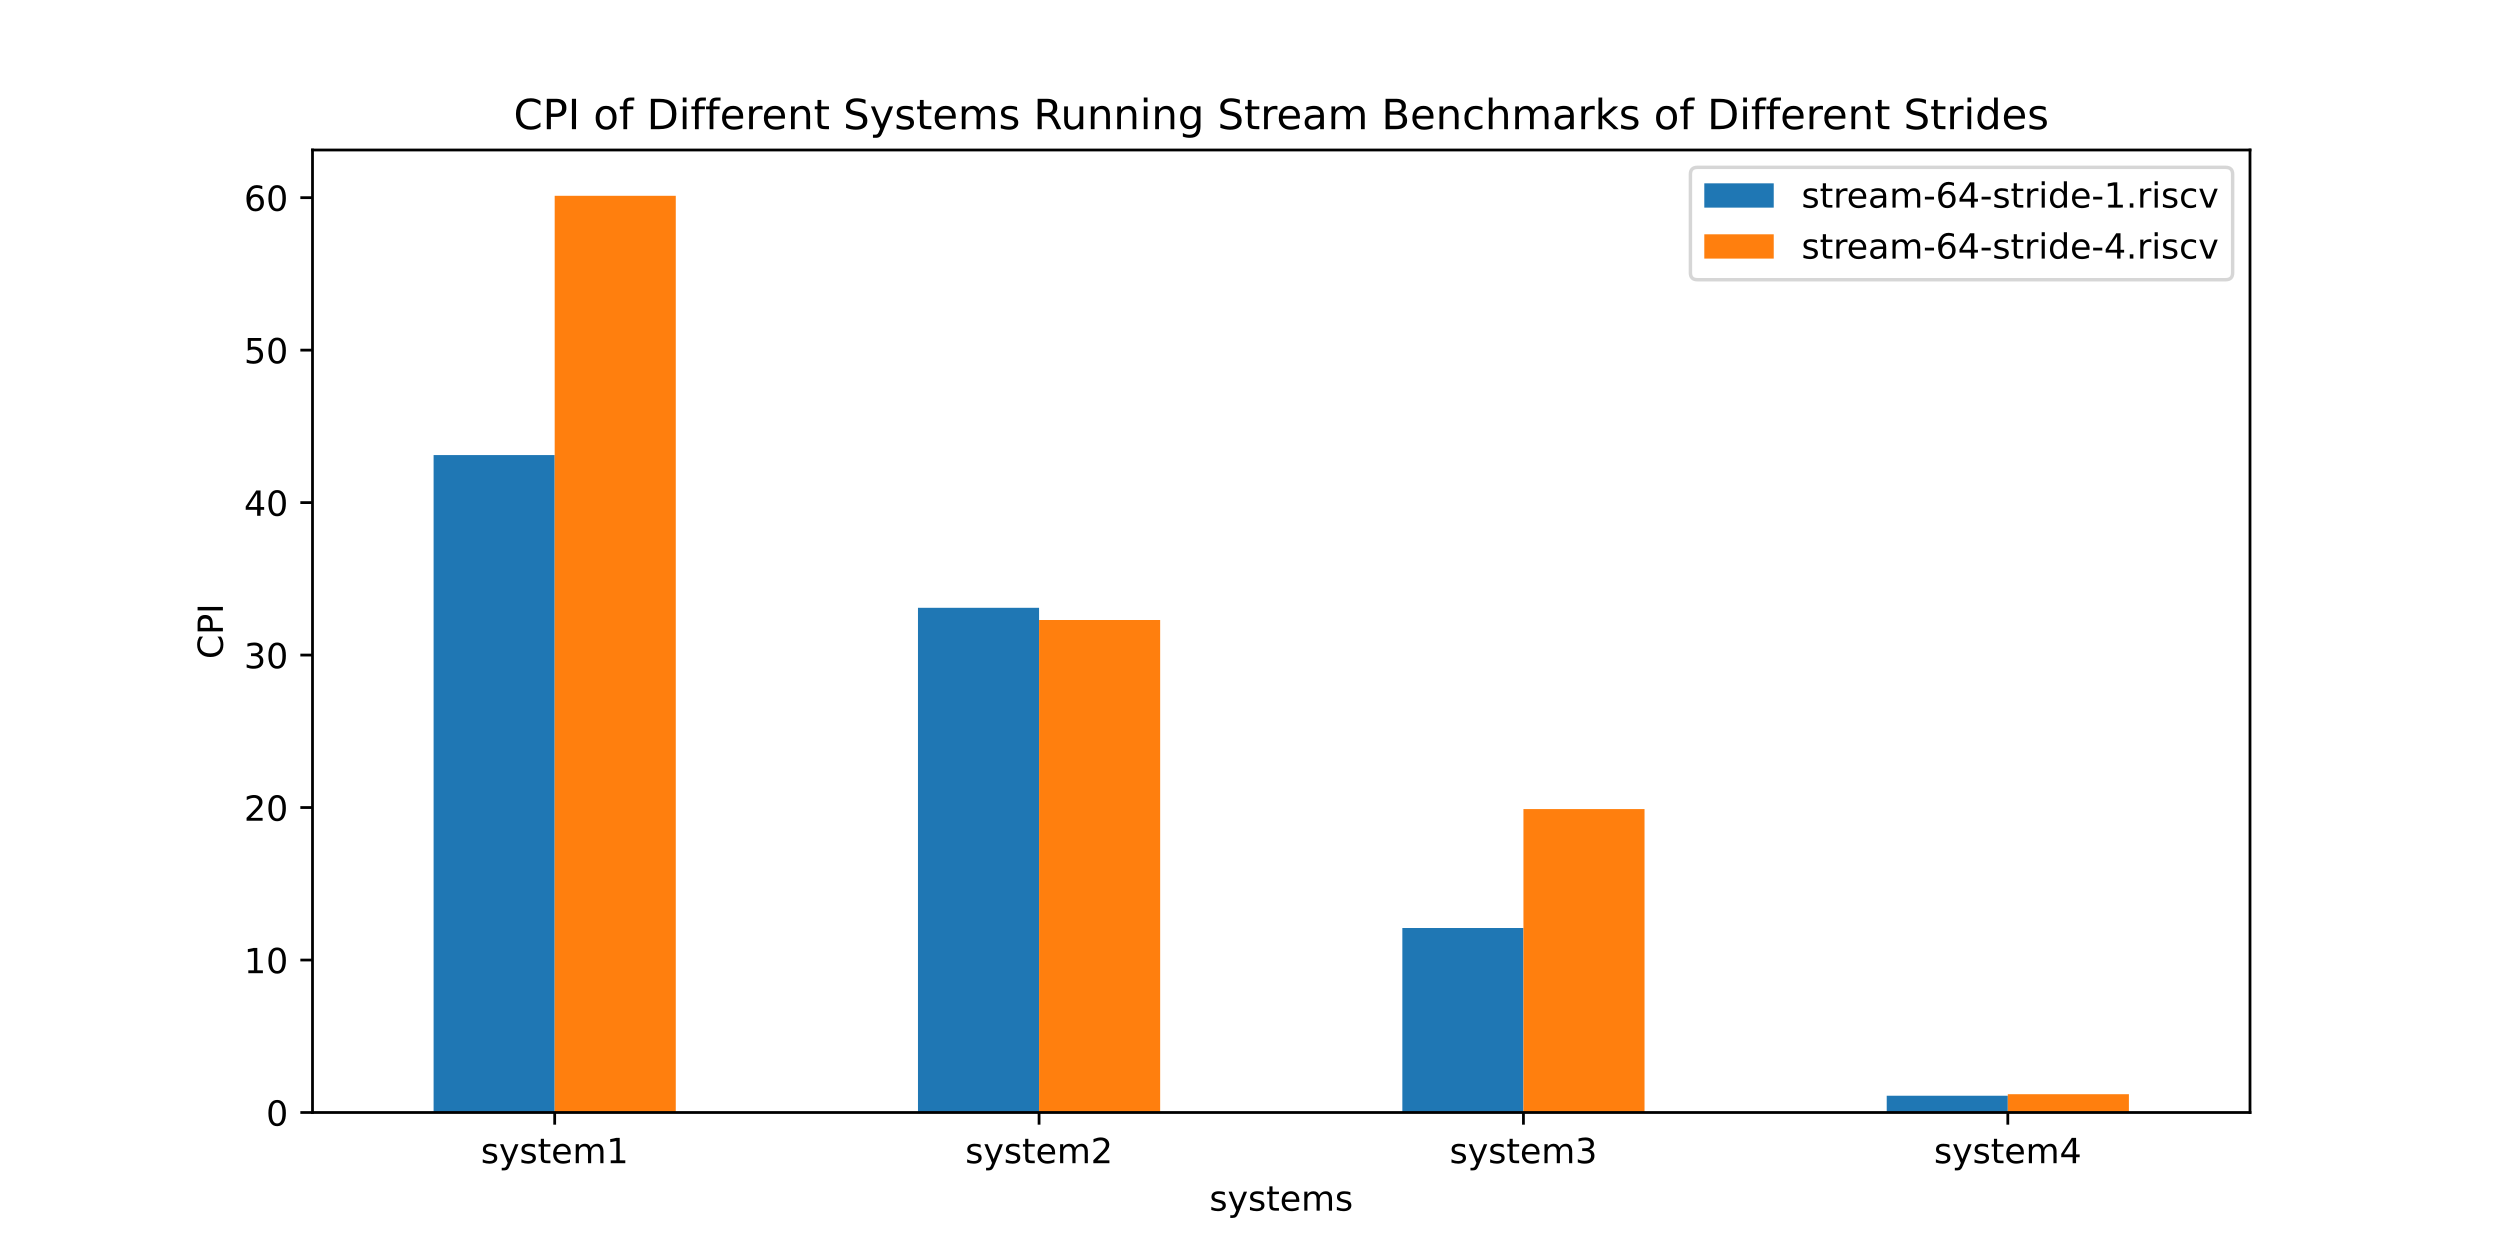
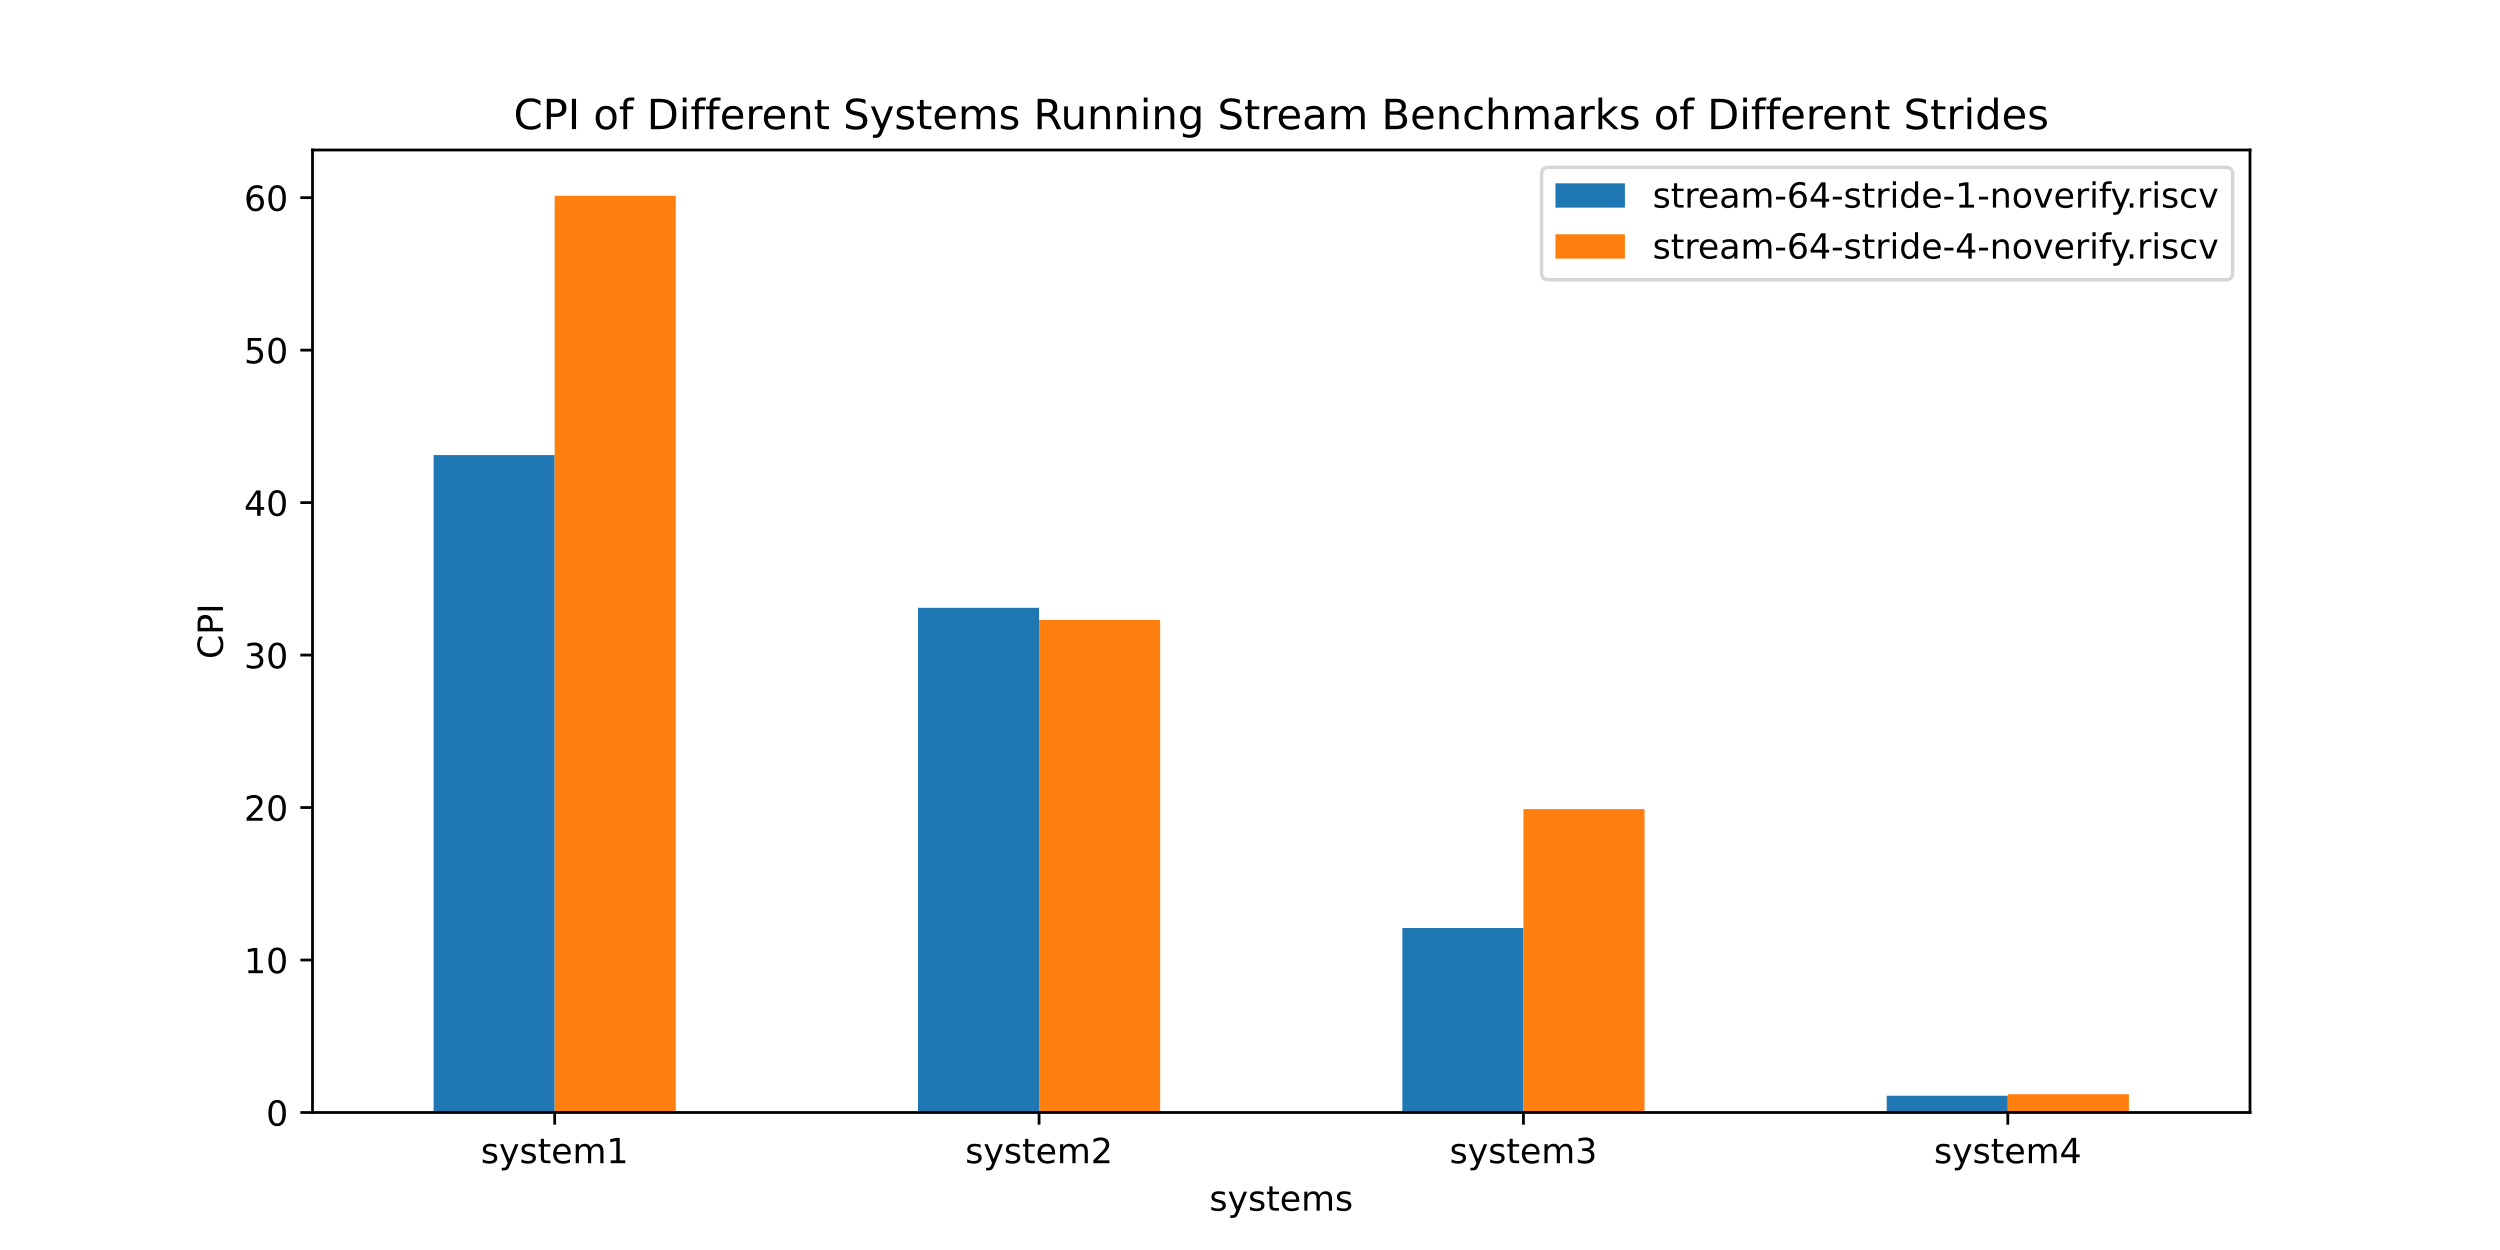
<svg xmlns="http://www.w3.org/2000/svg" xmlns:xlink="http://www.w3.org/1999/xlink" width="720pt" height="360pt" viewBox="0 0 720 360" version="1.1">
  <defs>
    <style type="text/css">*{stroke-linejoin: round; stroke-linecap: butt}</style>
  </defs>
  <g id="figure_1">
    <g id="patch_1">
      <path d="M 0 360  L 720 360  L 720 0  L 0 0  z " style="fill: #ffffff" />
    </g>
    <g id="axes_1">
      <g id="patch_2">
        <path d="M 90 320.4  L 648 320.4  L 648 43.2  L 90 43.2  z " style="fill: #ffffff" />
      </g>
      <g id="patch_3">
-         <path d="M 124.875 320.4  L 159.75 320.4  L 159.75 131.051  L 124.875 131.051  z " clip-path="url(#p7a04dc8b03)" style="fill: #1f77b4" />
+         <path d="M 124.875 320.4  L 159.75 320.4  L 159.75 131.051  L 124.875 131.051  z " clip-path="url(#pb7204c6cf4)" style="fill: #1f77b4" />
      </g>
      <g id="patch_4">
-         <path d="M 264.375 320.4  L 299.25 320.4  L 299.25 175.051  L 264.375 175.051  z " clip-path="url(#p7a04dc8b03)" style="fill: #1f77b4" />
+         <path d="M 264.375 320.4  L 299.25 320.4  L 299.25 175.051  L 264.375 175.051  z " clip-path="url(#pb7204c6cf4)" style="fill: #1f77b4" />
      </g>
      <g id="patch_5">
-         <path d="M 403.875 320.4  L 438.75 320.4  L 438.75 267.266  L 403.875 267.266  z " clip-path="url(#p7a04dc8b03)" style="fill: #1f77b4" />
+         <path d="M 403.875 320.4  L 438.75 320.4  L 438.75 267.266  L 403.875 267.266  z " clip-path="url(#pb7204c6cf4)" style="fill: #1f77b4" />
      </g>
      <g id="patch_6">
-         <path d="M 543.375 320.4  L 578.25 320.4  L 578.25 315.57  L 543.375 315.57  z " clip-path="url(#p7a04dc8b03)" style="fill: #1f77b4" />
+         <path d="M 543.375 320.4  L 578.25 320.4  L 578.25 315.57  L 543.375 315.57  z " clip-path="url(#pb7204c6cf4)" style="fill: #1f77b4" />
      </g>
      <g id="patch_7">
-         <path d="M 159.75 320.4  L 194.625 320.4  L 194.625 56.4  L 159.75 56.4  z " clip-path="url(#p7a04dc8b03)" style="fill: #ff7f0e" />
+         <path d="M 159.75 320.4  L 194.625 320.4  L 194.625 56.4  L 159.75 56.4  z " clip-path="url(#pb7204c6cf4)" style="fill: #ff7f0e" />
      </g>
      <g id="patch_8">
-         <path d="M 299.25 320.4  L 334.125 320.4  L 334.125 178.564  L 299.25 178.564  z " clip-path="url(#p7a04dc8b03)" style="fill: #ff7f0e" />
+         <path d="M 299.25 320.4  L 334.125 320.4  L 334.125 178.564  L 299.25 178.564  z " clip-path="url(#pb7204c6cf4)" style="fill: #ff7f0e" />
      </g>
      <g id="patch_9">
-         <path d="M 438.75 320.4  L 473.625 320.4  L 473.625 233.015  L 438.75 233.015  z " clip-path="url(#p7a04dc8b03)" style="fill: #ff7f0e" />
+         <path d="M 438.75 320.4  L 473.625 320.4  L 473.625 233.015  L 438.75 233.015  z " clip-path="url(#pb7204c6cf4)" style="fill: #ff7f0e" />
      </g>
      <g id="patch_10">
-         <path d="M 578.25 320.4  L 613.125 320.4  L 613.125 315.131  L 578.25 315.131  z " clip-path="url(#p7a04dc8b03)" style="fill: #ff7f0e" />
+         <path d="M 578.25 320.4  L 613.125 320.4  L 613.125 315.131  L 578.25 315.131  z " clip-path="url(#pb7204c6cf4)" style="fill: #ff7f0e" />
      </g>
      <g id="matplotlib.axis_1">
        <g id="xtick_1">
          <g id="line2d_1">
            <defs>
-               <path id="m4b61047888" d="M 0 0  L 0 3.5  " style="stroke: #000000; stroke-width: 0.8" />
+               <path id="m4644d2a452" d="M 0 0  L 0 3.5  " style="stroke: #000000; stroke-width: 0.8" />
            </defs>
            <g>
-               <use xlink:href="#m4b61047888" x="159.75" y="320.4" style="stroke: #000000; stroke-width: 0.8" />
+               <use xlink:href="#m4644d2a452" x="159.75" y="320.4" style="stroke: #000000; stroke-width: 0.8" />
            </g>
          </g>
          <g id="text_1">
            <g transform="translate(138.493 334.9984) scale(0.1 -0.1)">
              <defs>
                <path id="DejaVuSans-73" d="M 2834 3397  L 2834 2853  Q 2591 2978 2328 3040  Q 2066 3103 1784 3103  Q 1356 3103 1142 2972  Q 928 2841 928 2578  Q 928 2378 1081 2264  Q 1234 2150 1697 2047  L 1894 2003  Q 2506 1872 2764 1633  Q 3022 1394 3022 966  Q 3022 478 2636 193  Q 2250 -91 1575 -91  Q 1294 -91 989 -36  Q 684 19 347 128  L 347 722  Q 666 556 975 473  Q 1284 391 1588 391  Q 1994 391 2212 530  Q 2431 669 2431 922  Q 2431 1156 2273 1281  Q 2116 1406 1581 1522  L 1381 1569  Q 847 1681 609 1914  Q 372 2147 372 2553  Q 372 3047 722 3315  Q 1072 3584 1716 3584  Q 2034 3584 2315 3537  Q 2597 3491 2834 3397  z " transform="scale(0.015625)" />
                <path id="DejaVuSans-79" d="M 2059 -325  Q 1816 -950 1584 -1140  Q 1353 -1331 966 -1331  L 506 -1331  L 506 -850  L 844 -850  Q 1081 -850 1212 -737  Q 1344 -625 1503 -206  L 1606 56  L 191 3500  L 800 3500  L 1894 763  L 2988 3500  L 3597 3500  L 2059 -325  z " transform="scale(0.015625)" />
                <path id="DejaVuSans-74" d="M 1172 4494  L 1172 3500  L 2356 3500  L 2356 3053  L 1172 3053  L 1172 1153  Q 1172 725 1289 603  Q 1406 481 1766 481  L 2356 481  L 2356 0  L 1766 0  Q 1100 0 847 248  Q 594 497 594 1153  L 594 3053  L 172 3053  L 172 3500  L 594 3500  L 594 4494  L 1172 4494  z " transform="scale(0.015625)" />
                <path id="DejaVuSans-65" d="M 3597 1894  L 3597 1613  L 953 1613  Q 991 1019 1311 708  Q 1631 397 2203 397  Q 2534 397 2845 478  Q 3156 559 3463 722  L 3463 178  Q 3153 47 2828 -22  Q 2503 -91 2169 -91  Q 1331 -91 842 396  Q 353 884 353 1716  Q 353 2575 817 3079  Q 1281 3584 2069 3584  Q 2775 3584 3186 3129  Q 3597 2675 3597 1894  z M 3022 2063  Q 3016 2534 2758 2815  Q 2500 3097 2075 3097  Q 1594 3097 1305 2825  Q 1016 2553 972 2059  L 3022 2063  z " transform="scale(0.015625)" />
                <path id="DejaVuSans-6d" d="M 3328 2828  Q 3544 3216 3844 3400  Q 4144 3584 4550 3584  Q 5097 3584 5394 3201  Q 5691 2819 5691 2113  L 5691 0  L 5113 0  L 5113 2094  Q 5113 2597 4934 2840  Q 4756 3084 4391 3084  Q 3944 3084 3684 2787  Q 3425 2491 3425 1978  L 3425 0  L 2847 0  L 2847 2094  Q 2847 2600 2669 2842  Q 2491 3084 2119 3084  Q 1678 3084 1418 2786  Q 1159 2488 1159 1978  L 1159 0  L 581 0  L 581 3500  L 1159 3500  L 1159 2956  Q 1356 3278 1631 3431  Q 1906 3584 2284 3584  Q 2666 3584 2933 3390  Q 3200 3197 3328 2828  z " transform="scale(0.015625)" />
                <path id="DejaVuSans-31" d="M 794 531  L 1825 531  L 1825 4091  L 703 3866  L 703 4441  L 1819 4666  L 2450 4666  L 2450 531  L 3481 531  L 3481 0  L 794 0  L 794 531  z " transform="scale(0.015625)" />
              </defs>
              <use xlink:href="#DejaVuSans-73" />
              <use xlink:href="#DejaVuSans-79" x="52.1" />
              <use xlink:href="#DejaVuSans-73" x="111.279" />
              <use xlink:href="#DejaVuSans-74" x="163.379" />
              <use xlink:href="#DejaVuSans-65" x="202.588" />
              <use xlink:href="#DejaVuSans-6d" x="264.111" />
              <use xlink:href="#DejaVuSans-31" x="361.523" />
            </g>
          </g>
        </g>
        <g id="xtick_2">
          <g id="line2d_2">
            <g>
-               <use xlink:href="#m4b61047888" x="299.25" y="320.4" style="stroke: #000000; stroke-width: 0.8" />
+               <use xlink:href="#m4644d2a452" x="299.25" y="320.4" style="stroke: #000000; stroke-width: 0.8" />
            </g>
          </g>
          <g id="text_2">
            <g transform="translate(277.993 334.9984) scale(0.1 -0.1)">
              <defs>
                <path id="DejaVuSans-32" d="M 1228 531  L 3431 531  L 3431 0  L 469 0  L 469 531  Q 828 903 1448 1529  Q 2069 2156 2228 2338  Q 2531 2678 2651 2914  Q 2772 3150 2772 3378  Q 2772 3750 2511 3984  Q 2250 4219 1831 4219  Q 1534 4219 1204 4116  Q 875 4013 500 3803  L 500 4441  Q 881 4594 1212 4672  Q 1544 4750 1819 4750  Q 2544 4750 2975 4387  Q 3406 4025 3406 3419  Q 3406 3131 3298 2873  Q 3191 2616 2906 2266  Q 2828 2175 2409 1742  Q 1991 1309 1228 531  z " transform="scale(0.015625)" />
              </defs>
              <use xlink:href="#DejaVuSans-73" />
              <use xlink:href="#DejaVuSans-79" x="52.1" />
              <use xlink:href="#DejaVuSans-73" x="111.279" />
              <use xlink:href="#DejaVuSans-74" x="163.379" />
              <use xlink:href="#DejaVuSans-65" x="202.588" />
              <use xlink:href="#DejaVuSans-6d" x="264.111" />
              <use xlink:href="#DejaVuSans-32" x="361.523" />
            </g>
          </g>
        </g>
        <g id="xtick_3">
          <g id="line2d_3">
            <g>
-               <use xlink:href="#m4b61047888" x="438.75" y="320.4" style="stroke: #000000; stroke-width: 0.8" />
+               <use xlink:href="#m4644d2a452" x="438.75" y="320.4" style="stroke: #000000; stroke-width: 0.8" />
            </g>
          </g>
          <g id="text_3">
            <g transform="translate(417.493 334.9984) scale(0.1 -0.1)">
              <defs>
                <path id="DejaVuSans-33" d="M 2597 2516  Q 3050 2419 3304 2112  Q 3559 1806 3559 1356  Q 3559 666 3084 287  Q 2609 -91 1734 -91  Q 1441 -91 1130 -33  Q 819 25 488 141  L 488 750  Q 750 597 1062 519  Q 1375 441 1716 441  Q 2309 441 2620 675  Q 2931 909 2931 1356  Q 2931 1769 2642 2001  Q 2353 2234 1838 2234  L 1294 2234  L 1294 2753  L 1863 2753  Q 2328 2753 2575 2939  Q 2822 3125 2822 3475  Q 2822 3834 2567 4026  Q 2313 4219 1838 4219  Q 1578 4219 1281 4162  Q 984 4106 628 3988  L 628 4550  Q 988 4650 1302 4700  Q 1616 4750 1894 4750  Q 2613 4750 3031 4423  Q 3450 4097 3450 3541  Q 3450 3153 3228 2886  Q 3006 2619 2597 2516  z " transform="scale(0.015625)" />
              </defs>
              <use xlink:href="#DejaVuSans-73" />
              <use xlink:href="#DejaVuSans-79" x="52.1" />
              <use xlink:href="#DejaVuSans-73" x="111.279" />
              <use xlink:href="#DejaVuSans-74" x="163.379" />
              <use xlink:href="#DejaVuSans-65" x="202.588" />
              <use xlink:href="#DejaVuSans-6d" x="264.111" />
              <use xlink:href="#DejaVuSans-33" x="361.523" />
            </g>
          </g>
        </g>
        <g id="xtick_4">
          <g id="line2d_4">
            <g>
-               <use xlink:href="#m4b61047888" x="578.25" y="320.4" style="stroke: #000000; stroke-width: 0.8" />
+               <use xlink:href="#m4644d2a452" x="578.25" y="320.4" style="stroke: #000000; stroke-width: 0.8" />
            </g>
          </g>
          <g id="text_4">
            <g transform="translate(556.993 334.9984) scale(0.1 -0.1)">
              <defs>
                <path id="DejaVuSans-34" d="M 2419 4116  L 825 1625  L 2419 1625  L 2419 4116  z M 2253 4666  L 3047 4666  L 3047 1625  L 3713 1625  L 3713 1100  L 3047 1100  L 3047 0  L 2419 0  L 2419 1100  L 313 1100  L 313 1709  L 2253 4666  z " transform="scale(0.015625)" />
              </defs>
              <use xlink:href="#DejaVuSans-73" />
              <use xlink:href="#DejaVuSans-79" x="52.1" />
              <use xlink:href="#DejaVuSans-73" x="111.279" />
              <use xlink:href="#DejaVuSans-74" x="163.379" />
              <use xlink:href="#DejaVuSans-65" x="202.588" />
              <use xlink:href="#DejaVuSans-6d" x="264.111" />
              <use xlink:href="#DejaVuSans-34" x="361.523" />
            </g>
          </g>
        </g>
        <g id="text_5">
          <g transform="translate(348.3195 348.6766) scale(0.1 -0.1)">
            <use xlink:href="#DejaVuSans-73" />
            <use xlink:href="#DejaVuSans-79" x="52.1" />
            <use xlink:href="#DejaVuSans-73" x="111.279" />
            <use xlink:href="#DejaVuSans-74" x="163.379" />
            <use xlink:href="#DejaVuSans-65" x="202.588" />
            <use xlink:href="#DejaVuSans-6d" x="264.111" />
            <use xlink:href="#DejaVuSans-73" x="361.523" />
          </g>
        </g>
      </g>
      <g id="matplotlib.axis_2">
        <g id="ytick_1">
          <g id="line2d_5">
            <defs>
-               <path id="m053b42fe0d" d="M 0 0  L -3.5 0  " style="stroke: #000000; stroke-width: 0.8" />
+               <path id="ma9a3004d85" d="M 0 0  L -3.5 0  " style="stroke: #000000; stroke-width: 0.8" />
            </defs>
            <g>
-               <use xlink:href="#m053b42fe0d" x="90" y="320.4" style="stroke: #000000; stroke-width: 0.8" />
+               <use xlink:href="#ma9a3004d85" x="90" y="320.4" style="stroke: #000000; stroke-width: 0.8" />
            </g>
          </g>
          <g id="text_6">
            <g transform="translate(76.6375 324.1992) scale(0.1 -0.1)">
              <defs>
                <path id="DejaVuSans-30" d="M 2034 4250  Q 1547 4250 1301 3770  Q 1056 3291 1056 2328  Q 1056 1369 1301 889  Q 1547 409 2034 409  Q 2525 409 2770 889  Q 3016 1369 3016 2328  Q 3016 3291 2770 3770  Q 2525 4250 2034 4250  z M 2034 4750  Q 2819 4750 3233 4129  Q 3647 3509 3647 2328  Q 3647 1150 3233 529  Q 2819 -91 2034 -91  Q 1250 -91 836 529  Q 422 1150 422 2328  Q 422 3509 836 4129  Q 1250 4750 2034 4750  z " transform="scale(0.015625)" />
              </defs>
              <use xlink:href="#DejaVuSans-30" />
            </g>
          </g>
        </g>
        <g id="ytick_2">
          <g id="line2d_6">
            <g>
-               <use xlink:href="#m053b42fe0d" x="90" y="276.488" style="stroke: #000000; stroke-width: 0.8" />
+               <use xlink:href="#ma9a3004d85" x="90" y="276.488" style="stroke: #000000; stroke-width: 0.8" />
            </g>
          </g>
          <g id="text_7">
            <g transform="translate(70.275 280.287) scale(0.1 -0.1)">
              <use xlink:href="#DejaVuSans-31" />
              <use xlink:href="#DejaVuSans-30" x="63.623" />
            </g>
          </g>
        </g>
        <g id="ytick_3">
          <g id="line2d_7">
            <g>
-               <use xlink:href="#m053b42fe0d" x="90" y="232.576" style="stroke: #000000; stroke-width: 0.8" />
+               <use xlink:href="#ma9a3004d85" x="90" y="232.576" style="stroke: #000000; stroke-width: 0.8" />
            </g>
          </g>
          <g id="text_8">
            <g transform="translate(70.275 236.3749) scale(0.1 -0.1)">
              <use xlink:href="#DejaVuSans-32" />
              <use xlink:href="#DejaVuSans-30" x="63.623" />
            </g>
          </g>
        </g>
        <g id="ytick_4">
          <g id="line2d_8">
            <g>
-               <use xlink:href="#m053b42fe0d" x="90" y="188.663" style="stroke: #000000; stroke-width: 0.8" />
+               <use xlink:href="#ma9a3004d85" x="90" y="188.663" style="stroke: #000000; stroke-width: 0.8" />
            </g>
          </g>
          <g id="text_9">
            <g transform="translate(70.275 192.4627) scale(0.1 -0.1)">
              <use xlink:href="#DejaVuSans-33" />
              <use xlink:href="#DejaVuSans-30" x="63.623" />
            </g>
          </g>
        </g>
        <g id="ytick_5">
          <g id="line2d_9">
            <g>
-               <use xlink:href="#m053b42fe0d" x="90" y="144.751" style="stroke: #000000; stroke-width: 0.8" />
+               <use xlink:href="#ma9a3004d85" x="90" y="144.751" style="stroke: #000000; stroke-width: 0.8" />
            </g>
          </g>
          <g id="text_10">
            <g transform="translate(70.275 148.5505) scale(0.1 -0.1)">
              <use xlink:href="#DejaVuSans-34" />
              <use xlink:href="#DejaVuSans-30" x="63.623" />
            </g>
          </g>
        </g>
        <g id="ytick_6">
          <g id="line2d_10">
            <g>
-               <use xlink:href="#m053b42fe0d" x="90" y="100.839" style="stroke: #000000; stroke-width: 0.8" />
+               <use xlink:href="#ma9a3004d85" x="90" y="100.839" style="stroke: #000000; stroke-width: 0.8" />
            </g>
          </g>
          <g id="text_11">
            <g transform="translate(70.275 104.6383) scale(0.1 -0.1)">
              <defs>
                <path id="DejaVuSans-35" d="M 691 4666  L 3169 4666  L 3169 4134  L 1269 4134  L 1269 2991  Q 1406 3038 1543 3061  Q 1681 3084 1819 3084  Q 2600 3084 3056 2656  Q 3513 2228 3513 1497  Q 3513 744 3044 326  Q 2575 -91 1722 -91  Q 1428 -91 1123 -41  Q 819 9 494 109  L 494 744  Q 775 591 1075 516  Q 1375 441 1709 441  Q 2250 441 2565 725  Q 2881 1009 2881 1497  Q 2881 1984 2565 2268  Q 2250 2553 1709 2553  Q 1456 2553 1204 2497  Q 953 2441 691 2322  L 691 4666  z " transform="scale(0.015625)" />
              </defs>
              <use xlink:href="#DejaVuSans-35" />
              <use xlink:href="#DejaVuSans-30" x="63.623" />
            </g>
          </g>
        </g>
        <g id="ytick_7">
          <g id="line2d_11">
            <g>
-               <use xlink:href="#m053b42fe0d" x="90" y="56.927" style="stroke: #000000; stroke-width: 0.8" />
+               <use xlink:href="#ma9a3004d85" x="90" y="56.927" style="stroke: #000000; stroke-width: 0.8" />
            </g>
          </g>
          <g id="text_12">
            <g transform="translate(70.275 60.72617) scale(0.1 -0.1)">
              <defs>
                <path id="DejaVuSans-36" d="M 2113 2584  Q 1688 2584 1439 2293  Q 1191 2003 1191 1497  Q 1191 994 1439 701  Q 1688 409 2113 409  Q 2538 409 2786 701  Q 3034 994 3034 1497  Q 3034 2003 2786 2293  Q 2538 2584 2113 2584  z M 3366 4563  L 3366 3988  Q 3128 4100 2886 4159  Q 2644 4219 2406 4219  Q 1781 4219 1451 3797  Q 1122 3375 1075 2522  Q 1259 2794 1537 2939  Q 1816 3084 2150 3084  Q 2853 3084 3261 2657  Q 3669 2231 3669 1497  Q 3669 778 3244 343  Q 2819 -91 2113 -91  Q 1303 -91 875 529  Q 447 1150 447 2328  Q 447 3434 972 4092  Q 1497 4750 2381 4750  Q 2619 4750 2861 4703  Q 3103 4656 3366 4563  z " transform="scale(0.015625)" />
              </defs>
              <use xlink:href="#DejaVuSans-36" />
              <use xlink:href="#DejaVuSans-30" x="63.623" />
            </g>
          </g>
        </g>
        <g id="text_13">
          <g transform="translate(64.19531 189.7812) rotate(-90) scale(0.1 -0.1)">
            <defs>
              <path id="DejaVuSans-43" d="M 4122 4306  L 4122 3641  Q 3803 3938 3442 4084  Q 3081 4231 2675 4231  Q 1875 4231 1450 3742  Q 1025 3253 1025 2328  Q 1025 1406 1450 917  Q 1875 428 2675 428  Q 3081 428 3442 575  Q 3803 722 4122 1019  L 4122 359  Q 3791 134 3420 21  Q 3050 -91 2638 -91  Q 1578 -91 968 557  Q 359 1206 359 2328  Q 359 3453 968 4101  Q 1578 4750 2638 4750  Q 3056 4750 3426 4639  Q 3797 4528 4122 4306  z " transform="scale(0.015625)" />
              <path id="DejaVuSans-50" d="M 1259 4147  L 1259 2394  L 2053 2394  Q 2494 2394 2734 2622  Q 2975 2850 2975 3272  Q 2975 3691 2734 3919  Q 2494 4147 2053 4147  L 1259 4147  z M 628 4666  L 2053 4666  Q 2838 4666 3239 4311  Q 3641 3956 3641 3272  Q 3641 2581 3239 2228  Q 2838 1875 2053 1875  L 1259 1875  L 1259 0  L 628 0  L 628 4666  z " transform="scale(0.015625)" />
              <path id="DejaVuSans-49" d="M 628 4666  L 1259 4666  L 1259 0  L 628 0  L 628 4666  z " transform="scale(0.015625)" />
            </defs>
            <use xlink:href="#DejaVuSans-43" />
            <use xlink:href="#DejaVuSans-50" x="69.824" />
            <use xlink:href="#DejaVuSans-49" x="130.127" />
          </g>
        </g>
      </g>
      <g id="patch_11">
        <path d="M 90 320.4  L 90 43.2  " style="fill: none; stroke: #000000; stroke-width: 0.8; stroke-linejoin: miter; stroke-linecap: square" />
      </g>
      <g id="patch_12">
        <path d="M 648 320.4  L 648 43.2  " style="fill: none; stroke: #000000; stroke-width: 0.8; stroke-linejoin: miter; stroke-linecap: square" />
      </g>
      <g id="patch_13">
        <path d="M 90 320.4  L 648 320.4  " style="fill: none; stroke: #000000; stroke-width: 0.8; stroke-linejoin: miter; stroke-linecap: square" />
      </g>
      <g id="patch_14">
        <path d="M 90 43.2  L 648 43.2  " style="fill: none; stroke: #000000; stroke-width: 0.8; stroke-linejoin: miter; stroke-linecap: square" />
      </g>
      <g id="text_14">
        <g transform="translate(147.9187 37.2) scale(0.12 -0.12)">
          <defs>
            <path id="DejaVuSans-20" transform="scale(0.015625)" />
            <path id="DejaVuSans-6f" d="M 1959 3097  Q 1497 3097 1228 2736  Q 959 2375 959 1747  Q 959 1119 1226 758  Q 1494 397 1959 397  Q 2419 397 2687 759  Q 2956 1122 2956 1747  Q 2956 2369 2687 2733  Q 2419 3097 1959 3097  z M 1959 3584  Q 2709 3584 3137 3096  Q 3566 2609 3566 1747  Q 3566 888 3137 398  Q 2709 -91 1959 -91  Q 1206 -91 779 398  Q 353 888 353 1747  Q 353 2609 779 3096  Q 1206 3584 1959 3584  z " transform="scale(0.015625)" />
            <path id="DejaVuSans-66" d="M 2375 4863  L 2375 4384  L 1825 4384  Q 1516 4384 1395 4259  Q 1275 4134 1275 3809  L 1275 3500  L 2222 3500  L 2222 3053  L 1275 3053  L 1275 0  L 697 0  L 697 3053  L 147 3053  L 147 3500  L 697 3500  L 697 3744  Q 697 4328 969 4595  Q 1241 4863 1831 4863  L 2375 4863  z " transform="scale(0.015625)" />
            <path id="DejaVuSans-44" d="M 1259 4147  L 1259 519  L 2022 519  Q 2988 519 3436 956  Q 3884 1394 3884 2338  Q 3884 3275 3436 3711  Q 2988 4147 2022 4147  L 1259 4147  z M 628 4666  L 1925 4666  Q 3281 4666 3915 4102  Q 4550 3538 4550 2338  Q 4550 1131 3912 565  Q 3275 0 1925 0  L 628 0  L 628 4666  z " transform="scale(0.015625)" />
            <path id="DejaVuSans-69" d="M 603 3500  L 1178 3500  L 1178 0  L 603 0  L 603 3500  z M 603 4863  L 1178 4863  L 1178 4134  L 603 4134  L 603 4863  z " transform="scale(0.015625)" />
            <path id="DejaVuSans-72" d="M 2631 2963  Q 2534 3019 2420 3045  Q 2306 3072 2169 3072  Q 1681 3072 1420 2755  Q 1159 2438 1159 1844  L 1159 0  L 581 0  L 581 3500  L 1159 3500  L 1159 2956  Q 1341 3275 1631 3429  Q 1922 3584 2338 3584  Q 2397 3584 2469 3576  Q 2541 3569 2628 3553  L 2631 2963  z " transform="scale(0.015625)" />
            <path id="DejaVuSans-6e" d="M 3513 2113  L 3513 0  L 2938 0  L 2938 2094  Q 2938 2591 2744 2837  Q 2550 3084 2163 3084  Q 1697 3084 1428 2787  Q 1159 2491 1159 1978  L 1159 0  L 581 0  L 581 3500  L 1159 3500  L 1159 2956  Q 1366 3272 1645 3428  Q 1925 3584 2291 3584  Q 2894 3584 3203 3211  Q 3513 2838 3513 2113  z " transform="scale(0.015625)" />
            <path id="DejaVuSans-53" d="M 3425 4513  L 3425 3897  Q 3066 4069 2747 4153  Q 2428 4238 2131 4238  Q 1616 4238 1336 4038  Q 1056 3838 1056 3469  Q 1056 3159 1242 3001  Q 1428 2844 1947 2747  L 2328 2669  Q 3034 2534 3370 2195  Q 3706 1856 3706 1288  Q 3706 609 3251 259  Q 2797 -91 1919 -91  Q 1588 -91 1214 -16  Q 841 59 441 206  L 441 856  Q 825 641 1194 531  Q 1563 422 1919 422  Q 2459 422 2753 634  Q 3047 847 3047 1241  Q 3047 1584 2836 1778  Q 2625 1972 2144 2069  L 1759 2144  Q 1053 2284 737 2584  Q 422 2884 422 3419  Q 422 4038 858 4394  Q 1294 4750 2059 4750  Q 2388 4750 2728 4690  Q 3069 4631 3425 4513  z " transform="scale(0.015625)" />
            <path id="DejaVuSans-52" d="M 2841 2188  Q 3044 2119 3236 1894  Q 3428 1669 3622 1275  L 4263 0  L 3584 0  L 2988 1197  Q 2756 1666 2539 1819  Q 2322 1972 1947 1972  L 1259 1972  L 1259 0  L 628 0  L 628 4666  L 2053 4666  Q 2853 4666 3247 4331  Q 3641 3997 3641 3322  Q 3641 2881 3436 2590  Q 3231 2300 2841 2188  z M 1259 4147  L 1259 2491  L 2053 2491  Q 2509 2491 2742 2702  Q 2975 2913 2975 3322  Q 2975 3731 2742 3939  Q 2509 4147 2053 4147  L 1259 4147  z " transform="scale(0.015625)" />
            <path id="DejaVuSans-75" d="M 544 1381  L 544 3500  L 1119 3500  L 1119 1403  Q 1119 906 1312 657  Q 1506 409 1894 409  Q 2359 409 2629 706  Q 2900 1003 2900 1516  L 2900 3500  L 3475 3500  L 3475 0  L 2900 0  L 2900 538  Q 2691 219 2414 64  Q 2138 -91 1772 -91  Q 1169 -91 856 284  Q 544 659 544 1381  z M 1991 3584  L 1991 3584  z " transform="scale(0.015625)" />
            <path id="DejaVuSans-67" d="M 2906 1791  Q 2906 2416 2648 2759  Q 2391 3103 1925 3103  Q 1463 3103 1205 2759  Q 947 2416 947 1791  Q 947 1169 1205 825  Q 1463 481 1925 481  Q 2391 481 2648 825  Q 2906 1169 2906 1791  z M 3481 434  Q 3481 -459 3084 -895  Q 2688 -1331 1869 -1331  Q 1566 -1331 1297 -1286  Q 1028 -1241 775 -1147  L 775 -588  Q 1028 -725 1275 -790  Q 1522 -856 1778 -856  Q 2344 -856 2625 -561  Q 2906 -266 2906 331  L 2906 616  Q 2728 306 2450 153  Q 2172 0 1784 0  Q 1141 0 747 490  Q 353 981 353 1791  Q 353 2603 747 3093  Q 1141 3584 1784 3584  Q 2172 3584 2450 3431  Q 2728 3278 2906 2969  L 2906 3500  L 3481 3500  L 3481 434  z " transform="scale(0.015625)" />
            <path id="DejaVuSans-61" d="M 2194 1759  Q 1497 1759 1228 1600  Q 959 1441 959 1056  Q 959 750 1161 570  Q 1363 391 1709 391  Q 2188 391 2477 730  Q 2766 1069 2766 1631  L 2766 1759  L 2194 1759  z M 3341 1997  L 3341 0  L 2766 0  L 2766 531  Q 2569 213 2275 61  Q 1981 -91 1556 -91  Q 1019 -91 701 211  Q 384 513 384 1019  Q 384 1609 779 1909  Q 1175 2209 1959 2209  L 2766 2209  L 2766 2266  Q 2766 2663 2505 2880  Q 2244 3097 1772 3097  Q 1472 3097 1187 3025  Q 903 2953 641 2809  L 641 3341  Q 956 3463 1253 3523  Q 1550 3584 1831 3584  Q 2591 3584 2966 3190  Q 3341 2797 3341 1997  z " transform="scale(0.015625)" />
            <path id="DejaVuSans-42" d="M 1259 2228  L 1259 519  L 2272 519  Q 2781 519 3026 730  Q 3272 941 3272 1375  Q 3272 1813 3026 2020  Q 2781 2228 2272 2228  L 1259 2228  z M 1259 4147  L 1259 2741  L 2194 2741  Q 2656 2741 2882 2914  Q 3109 3088 3109 3444  Q 3109 3797 2882 3972  Q 2656 4147 2194 4147  L 1259 4147  z M 628 4666  L 2241 4666  Q 2963 4666 3353 4366  Q 3744 4066 3744 3513  Q 3744 3084 3544 2831  Q 3344 2578 2956 2516  Q 3422 2416 3680 2098  Q 3938 1781 3938 1306  Q 3938 681 3513 340  Q 3088 0 2303 0  L 628 0  L 628 4666  z " transform="scale(0.015625)" />
            <path id="DejaVuSans-63" d="M 3122 3366  L 3122 2828  Q 2878 2963 2633 3030  Q 2388 3097 2138 3097  Q 1578 3097 1268 2742  Q 959 2388 959 1747  Q 959 1106 1268 751  Q 1578 397 2138 397  Q 2388 397 2633 464  Q 2878 531 3122 666  L 3122 134  Q 2881 22 2623 -34  Q 2366 -91 2075 -91  Q 1284 -91 818 406  Q 353 903 353 1747  Q 353 2603 823 3093  Q 1294 3584 2113 3584  Q 2378 3584 2631 3529  Q 2884 3475 3122 3366  z " transform="scale(0.015625)" />
            <path id="DejaVuSans-68" d="M 3513 2113  L 3513 0  L 2938 0  L 2938 2094  Q 2938 2591 2744 2837  Q 2550 3084 2163 3084  Q 1697 3084 1428 2787  Q 1159 2491 1159 1978  L 1159 0  L 581 0  L 581 4863  L 1159 4863  L 1159 2956  Q 1366 3272 1645 3428  Q 1925 3584 2291 3584  Q 2894 3584 3203 3211  Q 3513 2838 3513 2113  z " transform="scale(0.015625)" />
            <path id="DejaVuSans-6b" d="M 581 4863  L 1159 4863  L 1159 1991  L 2875 3500  L 3609 3500  L 1753 1863  L 3688 0  L 2938 0  L 1159 1709  L 1159 0  L 581 0  L 581 4863  z " transform="scale(0.015625)" />
            <path id="DejaVuSans-64" d="M 2906 2969  L 2906 4863  L 3481 4863  L 3481 0  L 2906 0  L 2906 525  Q 2725 213 2448 61  Q 2172 -91 1784 -91  Q 1150 -91 751 415  Q 353 922 353 1747  Q 353 2572 751 3078  Q 1150 3584 1784 3584  Q 2172 3584 2448 3432  Q 2725 3281 2906 2969  z M 947 1747  Q 947 1113 1208 752  Q 1469 391 1925 391  Q 2381 391 2643 752  Q 2906 1113 2906 1747  Q 2906 2381 2643 2742  Q 2381 3103 1925 3103  Q 1469 3103 1208 2742  Q 947 2381 947 1747  z " transform="scale(0.015625)" />
          </defs>
          <use xlink:href="#DejaVuSans-43" />
          <use xlink:href="#DejaVuSans-50" x="69.824" />
          <use xlink:href="#DejaVuSans-49" x="130.127" />
          <use xlink:href="#DejaVuSans-20" x="159.619" />
          <use xlink:href="#DejaVuSans-6f" x="191.406" />
          <use xlink:href="#DejaVuSans-66" x="252.588" />
          <use xlink:href="#DejaVuSans-20" x="287.793" />
          <use xlink:href="#DejaVuSans-44" x="319.58" />
          <use xlink:href="#DejaVuSans-69" x="396.582" />
          <use xlink:href="#DejaVuSans-66" x="424.365" />
          <use xlink:href="#DejaVuSans-66" x="459.57" />
          <use xlink:href="#DejaVuSans-65" x="494.775" />
          <use xlink:href="#DejaVuSans-72" x="556.299" />
          <use xlink:href="#DejaVuSans-65" x="595.162" />
          <use xlink:href="#DejaVuSans-6e" x="656.686" />
          <use xlink:href="#DejaVuSans-74" x="720.064" />
          <use xlink:href="#DejaVuSans-20" x="759.273" />
          <use xlink:href="#DejaVuSans-53" x="791.061" />
          <use xlink:href="#DejaVuSans-79" x="854.537" />
          <use xlink:href="#DejaVuSans-73" x="913.717" />
          <use xlink:href="#DejaVuSans-74" x="965.816" />
          <use xlink:href="#DejaVuSans-65" x="1005.025" />
          <use xlink:href="#DejaVuSans-6d" x="1066.549" />
          <use xlink:href="#DejaVuSans-73" x="1163.961" />
          <use xlink:href="#DejaVuSans-20" x="1216.061" />
          <use xlink:href="#DejaVuSans-52" x="1247.848" />
          <use xlink:href="#DejaVuSans-75" x="1312.83" />
          <use xlink:href="#DejaVuSans-6e" x="1376.209" />
          <use xlink:href="#DejaVuSans-6e" x="1439.588" />
          <use xlink:href="#DejaVuSans-69" x="1502.967" />
          <use xlink:href="#DejaVuSans-6e" x="1530.75" />
          <use xlink:href="#DejaVuSans-67" x="1594.129" />
          <use xlink:href="#DejaVuSans-20" x="1657.605" />
          <use xlink:href="#DejaVuSans-53" x="1689.393" />
          <use xlink:href="#DejaVuSans-74" x="1752.869" />
          <use xlink:href="#DejaVuSans-72" x="1792.078" />
          <use xlink:href="#DejaVuSans-65" x="1830.941" />
          <use xlink:href="#DejaVuSans-61" x="1892.465" />
          <use xlink:href="#DejaVuSans-6d" x="1953.744" />
          <use xlink:href="#DejaVuSans-20" x="2051.156" />
          <use xlink:href="#DejaVuSans-42" x="2082.943" />
          <use xlink:href="#DejaVuSans-65" x="2151.547" />
          <use xlink:href="#DejaVuSans-6e" x="2213.07" />
          <use xlink:href="#DejaVuSans-63" x="2276.449" />
          <use xlink:href="#DejaVuSans-68" x="2331.43" />
          <use xlink:href="#DejaVuSans-6d" x="2394.809" />
          <use xlink:href="#DejaVuSans-61" x="2492.221" />
          <use xlink:href="#DejaVuSans-72" x="2553.5" />
          <use xlink:href="#DejaVuSans-6b" x="2594.613" />
          <use xlink:href="#DejaVuSans-73" x="2652.523" />
          <use xlink:href="#DejaVuSans-20" x="2704.623" />
          <use xlink:href="#DejaVuSans-6f" x="2736.41" />
          <use xlink:href="#DejaVuSans-66" x="2797.592" />
          <use xlink:href="#DejaVuSans-20" x="2832.797" />
          <use xlink:href="#DejaVuSans-44" x="2864.584" />
          <use xlink:href="#DejaVuSans-69" x="2941.586" />
          <use xlink:href="#DejaVuSans-66" x="2969.369" />
          <use xlink:href="#DejaVuSans-66" x="3004.574" />
          <use xlink:href="#DejaVuSans-65" x="3039.779" />
          <use xlink:href="#DejaVuSans-72" x="3101.303" />
          <use xlink:href="#DejaVuSans-65" x="3140.166" />
          <use xlink:href="#DejaVuSans-6e" x="3201.689" />
          <use xlink:href="#DejaVuSans-74" x="3265.068" />
          <use xlink:href="#DejaVuSans-20" x="3304.277" />
          <use xlink:href="#DejaVuSans-53" x="3336.064" />
          <use xlink:href="#DejaVuSans-74" x="3399.541" />
          <use xlink:href="#DejaVuSans-72" x="3438.75" />
          <use xlink:href="#DejaVuSans-69" x="3479.863" />
          <use xlink:href="#DejaVuSans-64" x="3507.646" />
          <use xlink:href="#DejaVuSans-65" x="3571.123" />
          <use xlink:href="#DejaVuSans-73" x="3632.646" />
        </g>
      </g>
      <g id="legend_1">
        <g id="patch_15">
-           <path d="M 488.837 80.556  L 641 80.556  Q 643 80.556 643 78.556  L 643 50.2  Q 643 48.2 641 48.2  L 488.837 48.2  Q 486.837 48.2 486.837 50.2  L 486.837 78.556  Q 486.837 80.556 488.837 80.556  z " style="fill: #ffffff; opacity: 0.8; stroke: #cccccc; stroke-linejoin: miter" />
+           <path d="M 445.973 80.556  L 641 80.556  Q 643 80.556 643 78.556  L 643 50.2  Q 643 48.2 641 48.2  L 445.973 48.2  Q 443.973 48.2 443.973 50.2  L 443.973 78.556  Q 443.973 80.556 445.973 80.556  z " style="fill: #ffffff; opacity: 0.8; stroke: #cccccc; stroke-linejoin: miter" />
        </g>
        <g id="patch_16">
-           <path d="M 490.837 59.798  L 510.837 59.798  L 510.837 52.798  L 490.837 52.798  z " style="fill: #1f77b4" />
+           <path d="M 447.973 59.798  L 467.973 59.798  L 467.973 52.798  L 447.973 52.798  z " style="fill: #1f77b4" />
        </g>
        <g id="text_15">
-           <g transform="translate(518.8375 59.79844) scale(0.1 -0.1)">
+           <g transform="translate(475.9734 59.79844) scale(0.1 -0.1)">
            <defs>
              <path id="DejaVuSans-2d" d="M 313 2009  L 1997 2009  L 1997 1497  L 313 1497  L 313 2009  z " transform="scale(0.015625)" />
+               <path id="DejaVuSans-76" d="M 191 3500  L 800 3500  L 1894 563  L 2988 3500  L 3597 3500  L 2284 0  L 1503 0  L 191 3500  z " transform="scale(0.015625)" />
              <path id="DejaVuSans-2e" d="M 684 794  L 1344 794  L 1344 0  L 684 0  L 684 794  z " transform="scale(0.015625)" />
-               <path id="DejaVuSans-76" d="M 191 3500  L 800 3500  L 1894 563  L 2988 3500  L 3597 3500  L 2284 0  L 1503 0  L 191 3500  z " transform="scale(0.015625)" />
            </defs>
            <use xlink:href="#DejaVuSans-73" />
            <use xlink:href="#DejaVuSans-74" x="52.1" />
            <use xlink:href="#DejaVuSans-72" x="91.309" />
            <use xlink:href="#DejaVuSans-65" x="130.172" />
            <use xlink:href="#DejaVuSans-61" x="191.695" />
            <use xlink:href="#DejaVuSans-6d" x="252.975" />
            <use xlink:href="#DejaVuSans-2d" x="350.387" />
            <use xlink:href="#DejaVuSans-36" x="386.471" />
            <use xlink:href="#DejaVuSans-34" x="450.094" />
            <use xlink:href="#DejaVuSans-2d" x="513.717" />
            <use xlink:href="#DejaVuSans-73" x="549.801" />
            <use xlink:href="#DejaVuSans-74" x="601.9" />
            <use xlink:href="#DejaVuSans-72" x="641.109" />
            <use xlink:href="#DejaVuSans-69" x="682.223" />
            <use xlink:href="#DejaVuSans-64" x="710.006" />
            <use xlink:href="#DejaVuSans-65" x="773.482" />
            <use xlink:href="#DejaVuSans-2d" x="835.006" />
            <use xlink:href="#DejaVuSans-31" x="871.09" />
-             <use xlink:href="#DejaVuSans-2e" x="934.713" />
-             <use xlink:href="#DejaVuSans-72" x="966.5" />
-             <use xlink:href="#DejaVuSans-69" x="1007.613" />
-             <use xlink:href="#DejaVuSans-73" x="1035.396" />
-             <use xlink:href="#DejaVuSans-63" x="1087.496" />
-             <use xlink:href="#DejaVuSans-76" x="1142.477" />
+             <use xlink:href="#DejaVuSans-2d" x="934.713" />
+             <use xlink:href="#DejaVuSans-6e" x="970.797" />
+             <use xlink:href="#DejaVuSans-6f" x="1034.176" />
+             <use xlink:href="#DejaVuSans-76" x="1095.357" />
+             <use xlink:href="#DejaVuSans-65" x="1154.537" />
+             <use xlink:href="#DejaVuSans-72" x="1216.061" />
+             <use xlink:href="#DejaVuSans-69" x="1257.174" />
+             <use xlink:href="#DejaVuSans-66" x="1284.957" />
+             <use xlink:href="#DejaVuSans-79" x="1318.412" />
+             <use xlink:href="#DejaVuSans-2e" x="1363.342" />
+             <use xlink:href="#DejaVuSans-72" x="1395.129" />
+             <use xlink:href="#DejaVuSans-69" x="1436.242" />
+             <use xlink:href="#DejaVuSans-73" x="1464.025" />
+             <use xlink:href="#DejaVuSans-63" x="1516.125" />
+             <use xlink:href="#DejaVuSans-76" x="1571.105" />
          </g>
        </g>
        <g id="patch_17">
-           <path d="M 490.837 74.477  L 510.837 74.477  L 510.837 67.477  L 490.837 67.477  z " style="fill: #ff7f0e" />
+           <path d="M 447.973 74.477  L 467.973 74.477  L 467.973 67.477  L 447.973 67.477  z " style="fill: #ff7f0e" />
        </g>
        <g id="text_16">
-           <g transform="translate(518.8375 74.47656) scale(0.1 -0.1)">
+           <g transform="translate(475.9734 74.47656) scale(0.1 -0.1)">
            <use xlink:href="#DejaVuSans-73" />
            <use xlink:href="#DejaVuSans-74" x="52.1" />
            <use xlink:href="#DejaVuSans-72" x="91.309" />
            <use xlink:href="#DejaVuSans-65" x="130.172" />
            <use xlink:href="#DejaVuSans-61" x="191.695" />
            <use xlink:href="#DejaVuSans-6d" x="252.975" />
            <use xlink:href="#DejaVuSans-2d" x="350.387" />
            <use xlink:href="#DejaVuSans-36" x="386.471" />
            <use xlink:href="#DejaVuSans-34" x="450.094" />
            <use xlink:href="#DejaVuSans-2d" x="513.717" />
            <use xlink:href="#DejaVuSans-73" x="549.801" />
            <use xlink:href="#DejaVuSans-74" x="601.9" />
            <use xlink:href="#DejaVuSans-72" x="641.109" />
            <use xlink:href="#DejaVuSans-69" x="682.223" />
            <use xlink:href="#DejaVuSans-64" x="710.006" />
            <use xlink:href="#DejaVuSans-65" x="773.482" />
            <use xlink:href="#DejaVuSans-2d" x="835.006" />
            <use xlink:href="#DejaVuSans-34" x="871.09" />
-             <use xlink:href="#DejaVuSans-2e" x="934.713" />
-             <use xlink:href="#DejaVuSans-72" x="966.5" />
-             <use xlink:href="#DejaVuSans-69" x="1007.613" />
-             <use xlink:href="#DejaVuSans-73" x="1035.396" />
-             <use xlink:href="#DejaVuSans-63" x="1087.496" />
-             <use xlink:href="#DejaVuSans-76" x="1142.477" />
+             <use xlink:href="#DejaVuSans-2d" x="934.713" />
+             <use xlink:href="#DejaVuSans-6e" x="970.797" />
+             <use xlink:href="#DejaVuSans-6f" x="1034.176" />
+             <use xlink:href="#DejaVuSans-76" x="1095.357" />
+             <use xlink:href="#DejaVuSans-65" x="1154.537" />
+             <use xlink:href="#DejaVuSans-72" x="1216.061" />
+             <use xlink:href="#DejaVuSans-69" x="1257.174" />
+             <use xlink:href="#DejaVuSans-66" x="1284.957" />
+             <use xlink:href="#DejaVuSans-79" x="1318.412" />
+             <use xlink:href="#DejaVuSans-2e" x="1363.342" />
+             <use xlink:href="#DejaVuSans-72" x="1395.129" />
+             <use xlink:href="#DejaVuSans-69" x="1436.242" />
+             <use xlink:href="#DejaVuSans-73" x="1464.025" />
+             <use xlink:href="#DejaVuSans-63" x="1516.125" />
+             <use xlink:href="#DejaVuSans-76" x="1571.105" />
          </g>
        </g>
      </g>
    </g>
  </g>
  <defs>
-     <clipPath id="p7a04dc8b03">
+     <clipPath id="pb7204c6cf4">
      <rect x="90" y="43.2" width="558" height="277.2" />
    </clipPath>
  </defs>
</svg>
